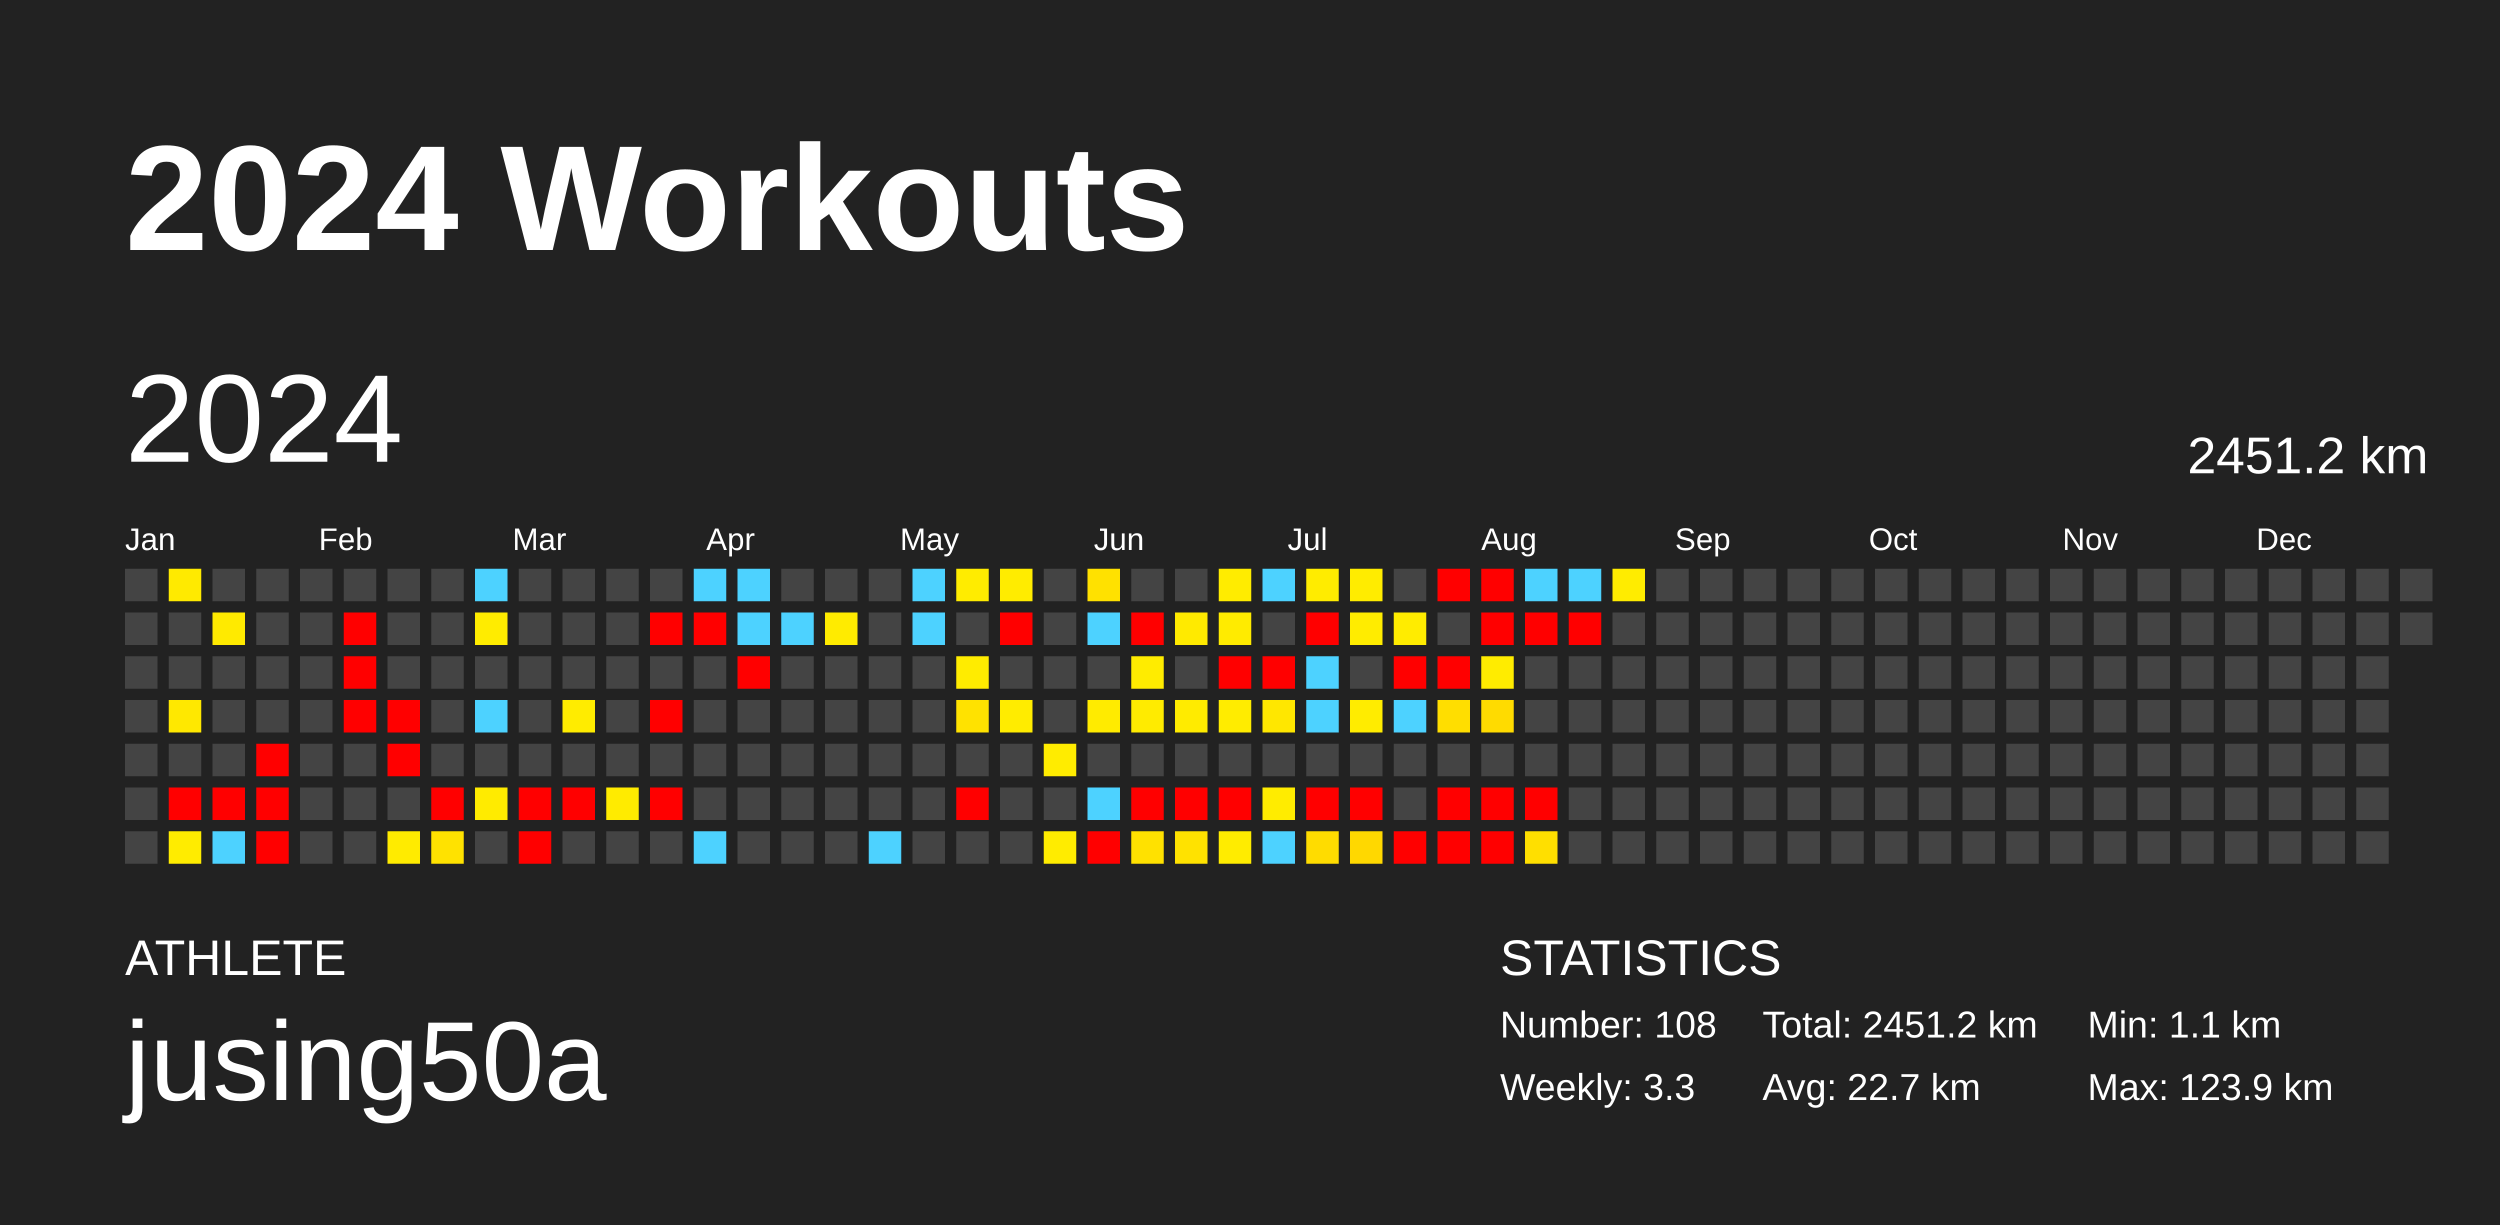
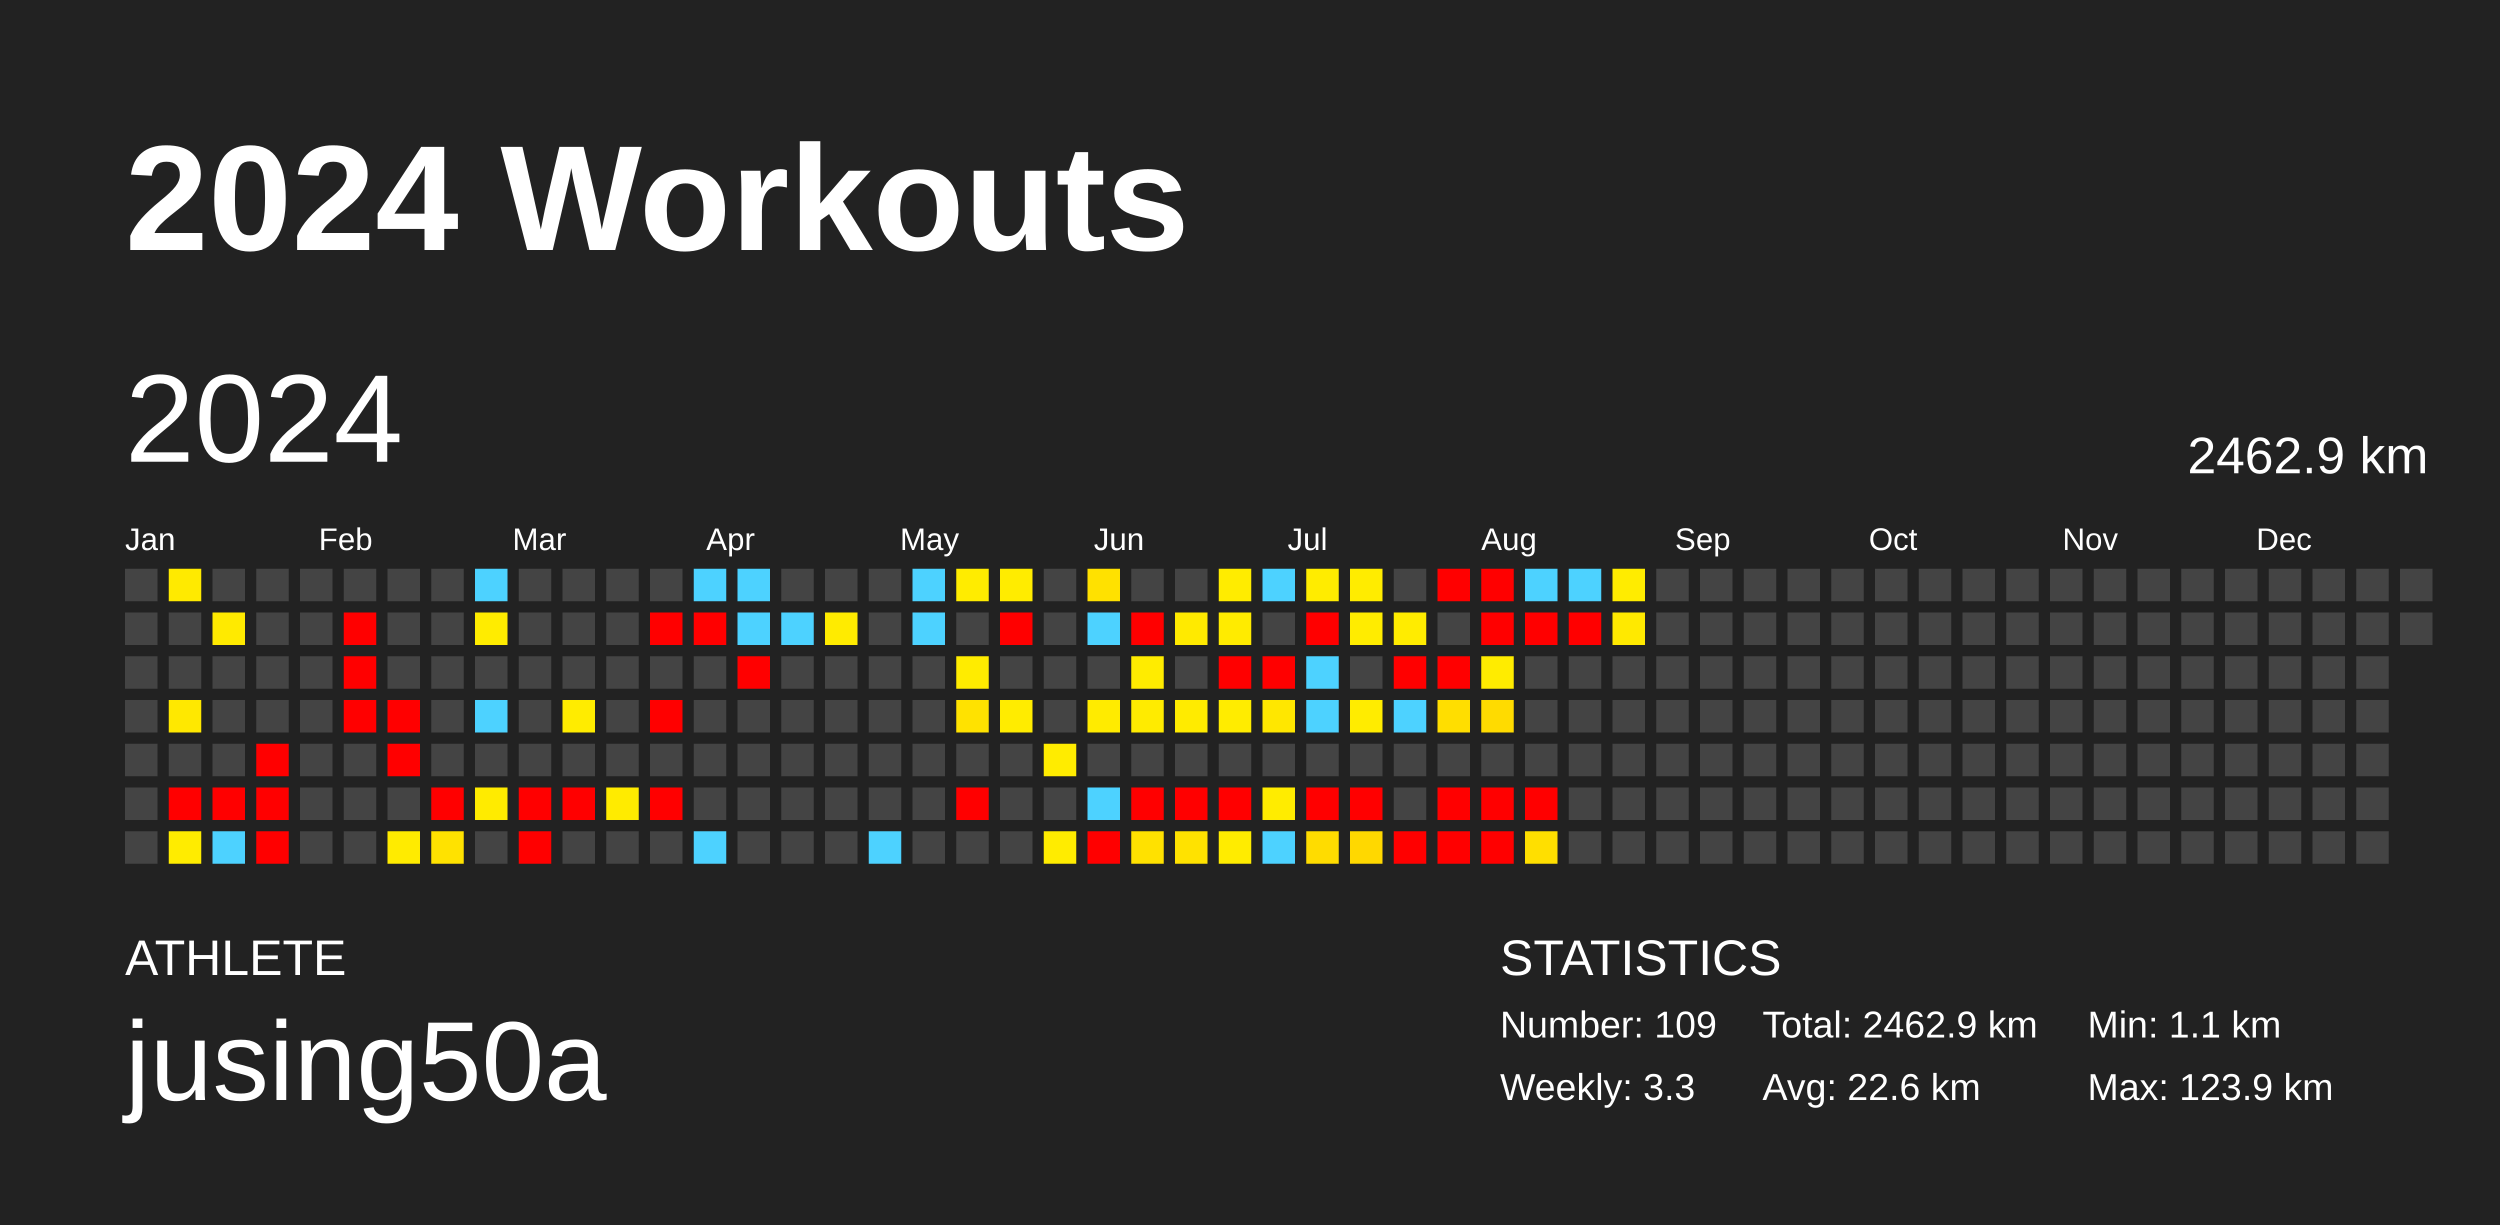
<svg xmlns="http://www.w3.org/2000/svg" baseProfile="full" height="98mm" version="1.1" viewBox="0,0,200,98" width="200mm">
  <defs />
  <rect fill="#222222" height="98" width="200" x="0" y="0" />
  <text fill="#FFFFFF" style="font-size:12px; font-family:Arial; font-weight:bold;" x="10" y="20">2024 Workouts</text>
  <text fill="#FFFFFF" style="font-size:4px; font-family:Arial" x="10" y="78">ATHLETE</text>
  <text fill="#FFFFFF" style="font-size:9px; font-family:Arial" x="10" y="88">jusing50a</text>
  <text fill="#FFFFFF" style="font-size:4px; font-family:Arial" x="120" y="78">STATISTICS</text>
-   <text fill="#FFFFFF" style="font-size:3px; font-family:Arial" x="120" y="83">Number: 108</text>
+   <text fill="#FFFFFF" style="font-size:3px; font-family:Arial" x="120" y="83">Number: 109</text>
  <text fill="#FFFFFF" style="font-size:3px; font-family:Arial" x="120" y="88">Weekly: 3.3</text>
-   <text fill="#FFFFFF" style="font-size:3px; font-family:Arial" x="141" y="83">Total: 2451.2 km</text>
-   <text fill="#FFFFFF" style="font-size:3px; font-family:Arial" x="141" y="88">Avg: 22.7 km</text>
+   <text fill="#FFFFFF" style="font-size:3px; font-family:Arial" x="141" y="83">Total: 2462.9 km</text>
+   <text fill="#FFFFFF" style="font-size:3px; font-family:Arial" x="141" y="88">Avg: 22.6 km</text>
  <text fill="#FFFFFF" style="font-size:3px; font-family:Arial" x="167" y="83">Min: 1.1 km</text>
  <text fill="#FFFFFF" style="font-size:3px; font-family:Arial" x="167" y="88">Max: 123.9 km</text>
  <text dominant-baseline="hanging" fill="#FFFFFF" style="font-size:10.0px; font-family:Arial;" x="10" y="30">2024</text>
-   <text dominant-baseline="hanging" fill="#FFFFFF" style="font-size:4.125px; font-family:Arial;" x="175" y="35">2451.2 km</text>
+   <text dominant-baseline="hanging" fill="#FFFFFF" style="font-size:4.125px; font-family:Arial;" x="175" y="35">2462.9 km</text>
  <text fill="#FFFFFF" style="font-size:2.5px; font-family:Arial" x="10.0" y="44">Jan</text>
  <text fill="#FFFFFF" style="font-size:2.5px; font-family:Arial" x="25.5" y="44">Feb</text>
  <text fill="#FFFFFF" style="font-size:2.5px; font-family:Arial" x="41.0" y="44">Mar</text>
  <text fill="#FFFFFF" style="font-size:2.5px; font-family:Arial" x="56.5" y="44">Apr</text>
  <text fill="#FFFFFF" style="font-size:2.5px; font-family:Arial" x="72.0" y="44">May</text>
  <text fill="#FFFFFF" style="font-size:2.5px; font-family:Arial" x="87.5" y="44">Jun</text>
  <text fill="#FFFFFF" style="font-size:2.5px; font-family:Arial" x="103.0" y="44">Jul</text>
  <text fill="#FFFFFF" style="font-size:2.5px; font-family:Arial" x="118.5" y="44">Aug</text>
  <text fill="#FFFFFF" style="font-size:2.5px; font-family:Arial" x="134.0" y="44">Sep</text>
  <text fill="#FFFFFF" style="font-size:2.5px; font-family:Arial" x="149.5" y="44">Oct</text>
  <text fill="#FFFFFF" style="font-size:2.5px; font-family:Arial" x="165.0" y="44">Nov</text>
  <text fill="#FFFFFF" style="font-size:2.5px; font-family:Arial" x="180.5" y="44">Dec</text>
  <rect fill="#444444" height="2.6" width="2.6" x="10.0" y="45.5" />
  <rect fill="#444444" height="2.6" width="2.6" x="10.0" y="49.0" />
  <rect fill="#444444" height="2.6" width="2.6" x="10.0" y="52.5" />
  <rect fill="#444444" height="2.6" width="2.6" x="10.0" y="56.0" />
  <rect fill="#444444" height="2.6" width="2.6" x="10.0" y="59.5" />
  <rect fill="#444444" height="2.6" width="2.6" x="10.0" y="63.0" />
  <rect fill="#444444" height="2.6" width="2.6" x="10.0" y="66.5" />
  <rect fill="#ffea00" height="2.6" width="2.6" x="13.5" y="45.5" />
  <rect fill="#444444" height="2.6" width="2.6" x="13.5" y="49.0" />
  <rect fill="#444444" height="2.6" width="2.6" x="13.5" y="52.5" />
  <rect fill="#ffe800" height="2.6" width="2.6" x="13.5" y="56.0" />
  <rect fill="#444444" height="2.6" width="2.6" x="13.5" y="59.5" />
  <rect fill="red" height="2.6" width="2.6" x="13.5" y="63.0" />
  <rect fill="#ffec00" height="2.6" width="2.6" x="13.5" y="66.5" />
  <rect fill="#444444" height="2.6" width="2.6" x="17.0" y="45.5" />
  <rect fill="#ffea00" height="2.6" width="2.6" x="17.0" y="49.0" />
  <rect fill="#444444" height="2.6" width="2.6" x="17.0" y="52.5" />
  <rect fill="#444444" height="2.6" width="2.6" x="17.0" y="56.0" />
  <rect fill="#444444" height="2.6" width="2.6" x="17.0" y="59.5" />
  <rect fill="red" height="2.6" width="2.6" x="17.0" y="63.0" />
  <rect fill="#4dd2ff" height="2.6" width="2.6" x="17.0" y="66.5" />
  <rect fill="#444444" height="2.6" width="2.6" x="20.5" y="45.5" />
  <rect fill="#444444" height="2.6" width="2.6" x="20.5" y="49.0" />
  <rect fill="#444444" height="2.6" width="2.6" x="20.5" y="52.5" />
  <rect fill="#444444" height="2.6" width="2.6" x="20.5" y="56.0" />
  <rect fill="red" height="2.6" width="2.6" x="20.5" y="59.5" />
  <rect fill="red" height="2.6" width="2.6" x="20.5" y="63.0" />
  <rect fill="red" height="2.6" width="2.6" x="20.5" y="66.5" />
  <rect fill="#444444" height="2.6" width="2.6" x="24.0" y="45.5" />
  <rect fill="#444444" height="2.6" width="2.6" x="24.0" y="49.0" />
  <rect fill="#444444" height="2.6" width="2.6" x="24.0" y="52.5" />
  <rect fill="#444444" height="2.6" width="2.6" x="24.0" y="56.0" />
  <rect fill="#444444" height="2.6" width="2.6" x="24.0" y="59.5" />
  <rect fill="#444444" height="2.6" width="2.6" x="24.0" y="63.0" />
  <rect fill="#444444" height="2.6" width="2.6" x="24.0" y="66.5" />
  <rect fill="#444444" height="2.6" width="2.6" x="27.5" y="45.5" />
  <rect fill="red" height="2.6" width="2.6" x="27.5" y="49.0" />
  <rect fill="red" height="2.6" width="2.6" x="27.5" y="52.5" />
  <rect fill="red" height="2.6" width="2.6" x="27.5" y="56.0" />
  <rect fill="#444444" height="2.6" width="2.6" x="27.5" y="59.5" />
  <rect fill="#444444" height="2.6" width="2.6" x="27.5" y="63.0" />
  <rect fill="#444444" height="2.6" width="2.6" x="27.5" y="66.5" />
  <rect fill="#444444" height="2.6" width="2.6" x="31.0" y="45.5" />
  <rect fill="#444444" height="2.6" width="2.6" x="31.0" y="49.0" />
  <rect fill="#444444" height="2.6" width="2.6" x="31.0" y="52.5" />
  <rect fill="red" height="2.6" width="2.6" x="31.0" y="56.0" />
  <rect fill="red" height="2.6" width="2.6" x="31.0" y="59.5" />
  <rect fill="#444444" height="2.6" width="2.6" x="31.0" y="63.0" />
  <rect fill="#ffeb00" height="2.6" width="2.6" x="31.0" y="66.5" />
  <rect fill="#444444" height="2.6" width="2.6" x="34.5" y="45.5" />
  <rect fill="#444444" height="2.6" width="2.6" x="34.5" y="49.0" />
  <rect fill="#444444" height="2.6" width="2.6" x="34.5" y="52.5" />
  <rect fill="#444444" height="2.6" width="2.6" x="34.5" y="56.0" />
  <rect fill="#444444" height="2.6" width="2.6" x="34.5" y="59.5" />
  <rect fill="red" height="2.6" width="2.6" x="34.5" y="63.0" />
  <rect fill="#ffe200" height="2.6" width="2.6" x="34.5" y="66.5" />
  <rect fill="#4dd2ff" height="2.6" width="2.6" x="38.0" y="45.5" />
  <rect fill="#ffec00" height="2.6" width="2.6" x="38.0" y="49.0" />
  <rect fill="#444444" height="2.6" width="2.6" x="38.0" y="52.5" />
  <rect fill="#4dd2ff" height="2.6" width="2.6" x="38.0" y="56.0" />
  <rect fill="#444444" height="2.6" width="2.6" x="38.0" y="59.5" />
  <rect fill="#ffeb00" height="2.6" width="2.6" x="38.0" y="63.0" />
  <rect fill="#444444" height="2.6" width="2.6" x="38.0" y="66.5" />
  <rect fill="#444444" height="2.6" width="2.6" x="41.5" y="45.5" />
  <rect fill="#444444" height="2.6" width="2.6" x="41.5" y="49.0" />
  <rect fill="#444444" height="2.6" width="2.6" x="41.5" y="52.5" />
  <rect fill="#444444" height="2.6" width="2.6" x="41.5" y="56.0" />
  <rect fill="#444444" height="2.6" width="2.6" x="41.5" y="59.5" />
  <rect fill="red" height="2.6" width="2.6" x="41.5" y="63.0" />
  <rect fill="red" height="2.6" width="2.6" x="41.5" y="66.5" />
  <rect fill="#444444" height="2.6" width="2.6" x="45.0" y="45.5" />
  <rect fill="#444444" height="2.6" width="2.6" x="45.0" y="49.0" />
  <rect fill="#444444" height="2.6" width="2.6" x="45.0" y="52.5" />
  <rect fill="#ffec00" height="2.6" width="2.6" x="45.0" y="56.0" />
  <rect fill="#444444" height="2.6" width="2.6" x="45.0" y="59.5" />
  <rect fill="red" height="2.6" width="2.6" x="45.0" y="63.0" />
  <rect fill="#444444" height="2.6" width="2.6" x="45.0" y="66.5" />
  <rect fill="#444444" height="2.6" width="2.6" x="48.5" y="45.5" />
  <rect fill="#444444" height="2.6" width="2.6" x="48.5" y="49.0" />
  <rect fill="#444444" height="2.6" width="2.6" x="48.5" y="52.5" />
  <rect fill="#444444" height="2.6" width="2.6" x="48.5" y="56.0" />
  <rect fill="#444444" height="2.6" width="2.6" x="48.5" y="59.5" />
  <rect fill="#ffeb00" height="2.6" width="2.6" x="48.5" y="63.0" />
  <rect fill="#444444" height="2.6" width="2.6" x="48.5" y="66.5" />
  <rect fill="#444444" height="2.6" width="2.6" x="52.0" y="45.5" />
  <rect fill="red" height="2.6" width="2.6" x="52.0" y="49.0" />
  <rect fill="#444444" height="2.6" width="2.6" x="52.0" y="52.5" />
  <rect fill="red" height="2.6" width="2.6" x="52.0" y="56.0" />
  <rect fill="#444444" height="2.6" width="2.6" x="52.0" y="59.5" />
  <rect fill="red" height="2.6" width="2.6" x="52.0" y="63.0" />
  <rect fill="#444444" height="2.6" width="2.6" x="52.0" y="66.5" />
  <rect fill="#4dd2ff" height="2.6" width="2.6" x="55.5" y="45.5" />
  <rect fill="red" height="2.6" width="2.6" x="55.5" y="49.0" />
  <rect fill="#444444" height="2.6" width="2.6" x="55.5" y="52.5" />
  <rect fill="#444444" height="2.6" width="2.6" x="55.5" y="56.0" />
  <rect fill="#444444" height="2.6" width="2.6" x="55.5" y="59.5" />
  <rect fill="#444444" height="2.6" width="2.6" x="55.5" y="63.0" />
  <rect fill="#4dd2ff" height="2.6" width="2.6" x="55.5" y="66.5" />
  <rect fill="#4dd2ff" height="2.6" width="2.6" x="59.0" y="45.5" />
  <rect fill="#4dd2ff" height="2.6" width="2.6" x="59.0" y="49.0" />
  <rect fill="red" height="2.6" width="2.6" x="59.0" y="52.5" />
  <rect fill="#444444" height="2.6" width="2.6" x="59.0" y="56.0" />
  <rect fill="#444444" height="2.6" width="2.6" x="59.0" y="59.5" />
  <rect fill="#444444" height="2.6" width="2.6" x="59.0" y="63.0" />
  <rect fill="#444444" height="2.6" width="2.6" x="59.0" y="66.5" />
  <rect fill="#444444" height="2.6" width="2.6" x="62.5" y="45.5" />
  <rect fill="#4dd2ff" height="2.6" width="2.6" x="62.5" y="49.0" />
  <rect fill="#444444" height="2.6" width="2.6" x="62.5" y="52.5" />
  <rect fill="#444444" height="2.6" width="2.6" x="62.5" y="56.0" />
  <rect fill="#444444" height="2.6" width="2.6" x="62.5" y="59.5" />
  <rect fill="#444444" height="2.6" width="2.6" x="62.5" y="63.0" />
  <rect fill="#444444" height="2.6" width="2.6" x="62.5" y="66.5" />
  <rect fill="#444444" height="2.6" width="2.6" x="66.0" y="45.5" />
  <rect fill="#ffeb00" height="2.6" width="2.6" x="66.0" y="49.0" />
  <rect fill="#444444" height="2.6" width="2.6" x="66.0" y="52.5" />
  <rect fill="#444444" height="2.6" width="2.6" x="66.0" y="56.0" />
  <rect fill="#444444" height="2.6" width="2.6" x="66.0" y="59.5" />
  <rect fill="#444444" height="2.6" width="2.6" x="66.0" y="63.0" />
  <rect fill="#444444" height="2.6" width="2.6" x="66.0" y="66.5" />
  <rect fill="#444444" height="2.6" width="2.6" x="69.5" y="45.5" />
  <rect fill="#444444" height="2.6" width="2.6" x="69.5" y="49.0" />
  <rect fill="#444444" height="2.6" width="2.6" x="69.5" y="52.5" />
  <rect fill="#444444" height="2.6" width="2.6" x="69.5" y="56.0" />
  <rect fill="#444444" height="2.6" width="2.6" x="69.5" y="59.5" />
  <rect fill="#444444" height="2.6" width="2.6" x="69.5" y="63.0" />
  <rect fill="#4dd2ff" height="2.6" width="2.6" x="69.5" y="66.5" />
  <rect fill="#4dd2ff" height="2.6" width="2.6" x="73.0" y="45.5" />
  <rect fill="#4dd2ff" height="2.6" width="2.6" x="73.0" y="49.0" />
  <rect fill="#444444" height="2.6" width="2.6" x="73.0" y="52.5" />
  <rect fill="#444444" height="2.6" width="2.6" x="73.0" y="56.0" />
  <rect fill="#444444" height="2.6" width="2.6" x="73.0" y="59.5" />
  <rect fill="#444444" height="2.6" width="2.6" x="73.0" y="63.0" />
  <rect fill="#444444" height="2.6" width="2.6" x="73.0" y="66.5" />
  <rect fill="#ffec00" height="2.6" width="2.6" x="76.5" y="45.5" />
  <rect fill="#444444" height="2.6" width="2.6" x="76.5" y="49.0" />
  <rect fill="#ffec00" height="2.6" width="2.6" x="76.5" y="52.5" />
  <rect fill="#ffe200" height="2.6" width="2.6" x="76.5" y="56.0" />
  <rect fill="#444444" height="2.6" width="2.6" x="76.5" y="59.5" />
  <rect fill="red" height="2.6" width="2.6" x="76.5" y="63.0" />
  <rect fill="#444444" height="2.6" width="2.6" x="76.5" y="66.5" />
  <rect fill="#ffec00" height="2.6" width="2.6" x="80.0" y="45.5" />
  <rect fill="red" height="2.6" width="2.6" x="80.0" y="49.0" />
  <rect fill="#444444" height="2.6" width="2.6" x="80.0" y="52.5" />
  <rect fill="#ffec00" height="2.6" width="2.6" x="80.0" y="56.0" />
  <rect fill="#444444" height="2.6" width="2.6" x="80.0" y="59.5" />
  <rect fill="#444444" height="2.6" width="2.6" x="80.0" y="63.0" />
  <rect fill="#444444" height="2.6" width="2.6" x="80.0" y="66.5" />
  <rect fill="#444444" height="2.6" width="2.6" x="83.5" y="45.5" />
  <rect fill="#444444" height="2.6" width="2.6" x="83.5" y="49.0" />
  <rect fill="#444444" height="2.6" width="2.6" x="83.5" y="52.5" />
  <rect fill="#444444" height="2.6" width="2.6" x="83.5" y="56.0" />
  <rect fill="#ffec00" height="2.6" width="2.6" x="83.5" y="59.5" />
  <rect fill="#444444" height="2.6" width="2.6" x="83.5" y="63.0" />
  <rect fill="#ffec00" height="2.6" width="2.6" x="83.5" y="66.5" />
  <rect fill="#ffe100" height="2.6" width="2.6" x="87.0" y="45.5" />
  <rect fill="#4dd2ff" height="2.6" width="2.6" x="87.0" y="49.0" />
  <rect fill="#444444" height="2.6" width="2.6" x="87.0" y="52.5" />
  <rect fill="#ffeb00" height="2.6" width="2.6" x="87.0" y="56.0" />
  <rect fill="#444444" height="2.6" width="2.6" x="87.0" y="59.5" />
  <rect fill="#4dd2ff" height="2.6" width="2.6" x="87.0" y="63.0" />
  <rect fill="red" height="2.6" width="2.6" x="87.0" y="66.5" />
  <rect fill="#444444" height="2.6" width="2.6" x="90.5" y="45.5" />
  <rect fill="red" height="2.6" width="2.6" x="90.5" y="49.0" />
  <rect fill="#ffec00" height="2.6" width="2.6" x="90.5" y="52.5" />
  <rect fill="#ffeb00" height="2.6" width="2.6" x="90.5" y="56.0" />
  <rect fill="#444444" height="2.6" width="2.6" x="90.5" y="59.5" />
  <rect fill="red" height="2.6" width="2.6" x="90.5" y="63.0" />
  <rect fill="#ffe100" height="2.6" width="2.6" x="90.5" y="66.5" />
  <rect fill="#444444" height="2.6" width="2.6" x="94.0" y="45.5" />
  <rect fill="#ffea00" height="2.6" width="2.6" x="94.0" y="49.0" />
  <rect fill="#444444" height="2.6" width="2.6" x="94.0" y="52.5" />
  <rect fill="#ffeb00" height="2.6" width="2.6" x="94.0" y="56.0" />
  <rect fill="#444444" height="2.6" width="2.6" x="94.0" y="59.5" />
  <rect fill="red" height="2.6" width="2.6" x="94.0" y="63.0" />
  <rect fill="#ffe200" height="2.6" width="2.6" x="94.0" y="66.5" />
  <rect fill="#ffec00" height="2.6" width="2.6" x="97.5" y="45.5" />
  <rect fill="#ffeb00" height="2.6" width="2.6" x="97.5" y="49.0" />
  <rect fill="red" height="2.6" width="2.6" x="97.5" y="52.5" />
  <rect fill="#ffec00" height="2.6" width="2.6" x="97.5" y="56.0" />
  <rect fill="#444444" height="2.6" width="2.6" x="97.5" y="59.5" />
  <rect fill="red" height="2.6" width="2.6" x="97.5" y="63.0" />
  <rect fill="#ffec00" height="2.6" width="2.6" x="97.5" y="66.5" />
  <rect fill="#4dd2ff" height="2.6" width="2.6" x="101.0" y="45.5" />
  <rect fill="#444444" height="2.6" width="2.6" x="101.0" y="49.0" />
  <rect fill="red" height="2.6" width="2.6" x="101.0" y="52.5" />
  <rect fill="#ffe700" height="2.6" width="2.6" x="101.0" y="56.0" />
  <rect fill="#444444" height="2.6" width="2.6" x="101.0" y="59.5" />
  <rect fill="#ffec00" height="2.6" width="2.6" x="101.0" y="63.0" />
  <rect fill="#4dd2ff" height="2.6" width="2.6" x="101.0" y="66.5" />
  <rect fill="#ffec00" height="2.6" width="2.6" x="104.5" y="45.5" />
  <rect fill="red" height="2.6" width="2.6" x="104.5" y="49.0" />
  <rect fill="#4dd2ff" height="2.6" width="2.6" x="104.5" y="52.5" />
  <rect fill="#4dd2ff" height="2.6" width="2.6" x="104.5" y="56.0" />
  <rect fill="#444444" height="2.6" width="2.6" x="104.5" y="59.5" />
  <rect fill="red" height="2.6" width="2.6" x="104.5" y="63.0" />
  <rect fill="#ffdc00" height="2.6" width="2.6" x="104.5" y="66.5" />
  <rect fill="#ffec00" height="2.6" width="2.6" x="108.0" y="45.5" />
  <rect fill="#ffec00" height="2.6" width="2.6" x="108.0" y="49.0" />
  <rect fill="#444444" height="2.6" width="2.6" x="108.0" y="52.5" />
  <rect fill="#ffec00" height="2.6" width="2.6" x="108.0" y="56.0" />
  <rect fill="#444444" height="2.6" width="2.6" x="108.0" y="59.5" />
  <rect fill="red" height="2.6" width="2.6" x="108.0" y="63.0" />
  <rect fill="#ffd800" height="2.6" width="2.6" x="108.0" y="66.5" />
  <rect fill="#444444" height="2.6" width="2.6" x="111.5" y="45.5" />
  <rect fill="#ffec00" height="2.6" width="2.6" x="111.5" y="49.0" />
  <rect fill="red" height="2.6" width="2.6" x="111.5" y="52.5" />
  <rect fill="#4dd2ff" height="2.6" width="2.6" x="111.5" y="56.0" />
  <rect fill="#444444" height="2.6" width="2.6" x="111.5" y="59.5" />
  <rect fill="#444444" height="2.6" width="2.6" x="111.5" y="63.0" />
  <rect fill="red" height="2.6" width="2.6" x="111.5" y="66.5" />
  <rect fill="red" height="2.6" width="2.6" x="115.0" y="45.5" />
  <rect fill="#444444" height="2.6" width="2.6" x="115.0" y="49.0" />
  <rect fill="red" height="2.6" width="2.6" x="115.0" y="52.5" />
  <rect fill="#ffde00" height="2.6" width="2.6" x="115.0" y="56.0" />
  <rect fill="#444444" height="2.6" width="2.6" x="115.0" y="59.5" />
  <rect fill="red" height="2.6" width="2.6" x="115.0" y="63.0" />
  <rect fill="red" height="2.6" width="2.6" x="115.0" y="66.5" />
  <rect fill="red" height="2.6" width="2.6" x="118.5" y="45.5" />
  <rect fill="red" height="2.6" width="2.6" x="118.5" y="49.0" />
  <rect fill="#ffec00" height="2.6" width="2.6" x="118.5" y="52.5" />
  <rect fill="#ffdb00" height="2.6" width="2.6" x="118.5" y="56.0" />
  <rect fill="#444444" height="2.6" width="2.6" x="118.5" y="59.5" />
  <rect fill="red" height="2.6" width="2.6" x="118.5" y="63.0" />
  <rect fill="red" height="2.6" width="2.6" x="118.5" y="66.5" />
  <rect fill="#4dd2ff" height="2.6" width="2.6" x="122.0" y="45.5" />
  <rect fill="red" height="2.6" width="2.6" x="122.0" y="49.0" />
  <rect fill="#444444" height="2.6" width="2.6" x="122.0" y="52.5" />
  <rect fill="#444444" height="2.6" width="2.6" x="122.0" y="56.0" />
  <rect fill="#444444" height="2.6" width="2.6" x="122.0" y="59.5" />
  <rect fill="red" height="2.6" width="2.6" x="122.0" y="63.0" />
  <rect fill="#ffdf00" height="2.6" width="2.6" x="122.0" y="66.5" />
  <rect fill="#4dd2ff" height="2.6" width="2.6" x="125.5" y="45.5" />
  <rect fill="red" height="2.6" width="2.6" x="125.5" y="49.0" />
  <rect fill="#444444" height="2.6" width="2.6" x="125.5" y="52.5" />
  <rect fill="#444444" height="2.6" width="2.6" x="125.5" y="56.0" />
  <rect fill="#444444" height="2.6" width="2.6" x="125.5" y="59.5" />
  <rect fill="#444444" height="2.6" width="2.6" x="125.5" y="63.0" />
  <rect fill="#444444" height="2.6" width="2.6" x="125.5" y="66.5" />
  <rect fill="#ffec00" height="2.6" width="2.6" x="129.0" y="45.5" />
-   <rect fill="#444444" height="2.6" width="2.6" x="129.0" y="49.0" />
+   <rect fill="#ffe900" height="2.6" width="2.6" x="129.0" y="49.0" />
  <rect fill="#444444" height="2.6" width="2.6" x="129.0" y="52.5" />
  <rect fill="#444444" height="2.6" width="2.6" x="129.0" y="56.0" />
  <rect fill="#444444" height="2.6" width="2.6" x="129.0" y="59.5" />
  <rect fill="#444444" height="2.6" width="2.6" x="129.0" y="63.0" />
  <rect fill="#444444" height="2.6" width="2.6" x="129.0" y="66.5" />
  <rect fill="#444444" height="2.6" width="2.6" x="132.5" y="45.5" />
  <rect fill="#444444" height="2.6" width="2.6" x="132.5" y="49.0" />
  <rect fill="#444444" height="2.6" width="2.6" x="132.5" y="52.5" />
  <rect fill="#444444" height="2.6" width="2.6" x="132.5" y="56.0" />
  <rect fill="#444444" height="2.6" width="2.6" x="132.5" y="59.5" />
  <rect fill="#444444" height="2.6" width="2.6" x="132.5" y="63.0" />
  <rect fill="#444444" height="2.6" width="2.6" x="132.5" y="66.5" />
  <rect fill="#444444" height="2.6" width="2.6" x="136.0" y="45.5" />
  <rect fill="#444444" height="2.6" width="2.6" x="136.0" y="49.0" />
  <rect fill="#444444" height="2.6" width="2.6" x="136.0" y="52.5" />
  <rect fill="#444444" height="2.6" width="2.6" x="136.0" y="56.0" />
  <rect fill="#444444" height="2.6" width="2.6" x="136.0" y="59.5" />
  <rect fill="#444444" height="2.6" width="2.6" x="136.0" y="63.0" />
  <rect fill="#444444" height="2.6" width="2.6" x="136.0" y="66.5" />
  <rect fill="#444444" height="2.6" width="2.6" x="139.5" y="45.5" />
  <rect fill="#444444" height="2.6" width="2.6" x="139.5" y="49.0" />
  <rect fill="#444444" height="2.6" width="2.6" x="139.5" y="52.5" />
  <rect fill="#444444" height="2.6" width="2.6" x="139.5" y="56.0" />
  <rect fill="#444444" height="2.6" width="2.6" x="139.5" y="59.5" />
  <rect fill="#444444" height="2.6" width="2.6" x="139.5" y="63.0" />
  <rect fill="#444444" height="2.6" width="2.6" x="139.5" y="66.5" />
  <rect fill="#444444" height="2.6" width="2.6" x="143.0" y="45.5" />
  <rect fill="#444444" height="2.6" width="2.6" x="143.0" y="49.0" />
  <rect fill="#444444" height="2.6" width="2.6" x="143.0" y="52.5" />
  <rect fill="#444444" height="2.6" width="2.6" x="143.0" y="56.0" />
  <rect fill="#444444" height="2.6" width="2.6" x="143.0" y="59.5" />
  <rect fill="#444444" height="2.6" width="2.6" x="143.0" y="63.0" />
  <rect fill="#444444" height="2.6" width="2.6" x="143.0" y="66.5" />
  <rect fill="#444444" height="2.6" width="2.6" x="146.5" y="45.5" />
  <rect fill="#444444" height="2.6" width="2.6" x="146.5" y="49.0" />
  <rect fill="#444444" height="2.6" width="2.6" x="146.5" y="52.5" />
  <rect fill="#444444" height="2.6" width="2.6" x="146.5" y="56.0" />
  <rect fill="#444444" height="2.6" width="2.6" x="146.5" y="59.5" />
  <rect fill="#444444" height="2.6" width="2.6" x="146.5" y="63.0" />
  <rect fill="#444444" height="2.6" width="2.6" x="146.5" y="66.5" />
  <rect fill="#444444" height="2.6" width="2.6" x="150.0" y="45.5" />
  <rect fill="#444444" height="2.6" width="2.6" x="150.0" y="49.0" />
  <rect fill="#444444" height="2.6" width="2.6" x="150.0" y="52.5" />
  <rect fill="#444444" height="2.6" width="2.6" x="150.0" y="56.0" />
  <rect fill="#444444" height="2.6" width="2.6" x="150.0" y="59.5" />
  <rect fill="#444444" height="2.6" width="2.6" x="150.0" y="63.0" />
  <rect fill="#444444" height="2.6" width="2.6" x="150.0" y="66.5" />
  <rect fill="#444444" height="2.6" width="2.6" x="153.5" y="45.5" />
  <rect fill="#444444" height="2.6" width="2.6" x="153.5" y="49.0" />
  <rect fill="#444444" height="2.6" width="2.6" x="153.5" y="52.5" />
  <rect fill="#444444" height="2.6" width="2.6" x="153.5" y="56.0" />
  <rect fill="#444444" height="2.6" width="2.6" x="153.5" y="59.5" />
  <rect fill="#444444" height="2.6" width="2.6" x="153.5" y="63.0" />
  <rect fill="#444444" height="2.6" width="2.6" x="153.5" y="66.5" />
  <rect fill="#444444" height="2.6" width="2.6" x="157.0" y="45.5" />
  <rect fill="#444444" height="2.6" width="2.6" x="157.0" y="49.0" />
  <rect fill="#444444" height="2.6" width="2.6" x="157.0" y="52.5" />
  <rect fill="#444444" height="2.6" width="2.6" x="157.0" y="56.0" />
  <rect fill="#444444" height="2.6" width="2.6" x="157.0" y="59.5" />
  <rect fill="#444444" height="2.6" width="2.6" x="157.0" y="63.0" />
  <rect fill="#444444" height="2.6" width="2.6" x="157.0" y="66.5" />
  <rect fill="#444444" height="2.6" width="2.6" x="160.5" y="45.5" />
  <rect fill="#444444" height="2.6" width="2.6" x="160.5" y="49.0" />
  <rect fill="#444444" height="2.6" width="2.6" x="160.5" y="52.5" />
  <rect fill="#444444" height="2.6" width="2.6" x="160.5" y="56.0" />
  <rect fill="#444444" height="2.6" width="2.6" x="160.5" y="59.5" />
  <rect fill="#444444" height="2.6" width="2.6" x="160.5" y="63.0" />
  <rect fill="#444444" height="2.6" width="2.6" x="160.5" y="66.5" />
  <rect fill="#444444" height="2.6" width="2.6" x="164.0" y="45.5" />
  <rect fill="#444444" height="2.6" width="2.6" x="164.0" y="49.0" />
  <rect fill="#444444" height="2.6" width="2.6" x="164.0" y="52.5" />
  <rect fill="#444444" height="2.6" width="2.6" x="164.0" y="56.0" />
  <rect fill="#444444" height="2.6" width="2.6" x="164.0" y="59.5" />
  <rect fill="#444444" height="2.6" width="2.6" x="164.0" y="63.0" />
  <rect fill="#444444" height="2.6" width="2.6" x="164.0" y="66.5" />
  <rect fill="#444444" height="2.6" width="2.6" x="167.5" y="45.5" />
  <rect fill="#444444" height="2.6" width="2.6" x="167.5" y="49.0" />
  <rect fill="#444444" height="2.6" width="2.6" x="167.5" y="52.5" />
  <rect fill="#444444" height="2.6" width="2.6" x="167.5" y="56.0" />
  <rect fill="#444444" height="2.6" width="2.6" x="167.5" y="59.5" />
  <rect fill="#444444" height="2.6" width="2.6" x="167.5" y="63.0" />
  <rect fill="#444444" height="2.6" width="2.6" x="167.5" y="66.5" />
  <rect fill="#444444" height="2.6" width="2.6" x="171.0" y="45.5" />
  <rect fill="#444444" height="2.6" width="2.6" x="171.0" y="49.0" />
  <rect fill="#444444" height="2.6" width="2.6" x="171.0" y="52.5" />
  <rect fill="#444444" height="2.6" width="2.6" x="171.0" y="56.0" />
  <rect fill="#444444" height="2.6" width="2.6" x="171.0" y="59.5" />
  <rect fill="#444444" height="2.6" width="2.6" x="171.0" y="63.0" />
  <rect fill="#444444" height="2.6" width="2.6" x="171.0" y="66.5" />
  <rect fill="#444444" height="2.6" width="2.6" x="174.5" y="45.5" />
  <rect fill="#444444" height="2.6" width="2.6" x="174.5" y="49.0" />
  <rect fill="#444444" height="2.6" width="2.6" x="174.5" y="52.5" />
  <rect fill="#444444" height="2.6" width="2.6" x="174.5" y="56.0" />
  <rect fill="#444444" height="2.6" width="2.6" x="174.5" y="59.5" />
  <rect fill="#444444" height="2.6" width="2.6" x="174.5" y="63.0" />
  <rect fill="#444444" height="2.6" width="2.6" x="174.5" y="66.5" />
  <rect fill="#444444" height="2.6" width="2.6" x="178.0" y="45.5" />
  <rect fill="#444444" height="2.6" width="2.6" x="178.0" y="49.0" />
  <rect fill="#444444" height="2.6" width="2.6" x="178.0" y="52.5" />
  <rect fill="#444444" height="2.6" width="2.6" x="178.0" y="56.0" />
  <rect fill="#444444" height="2.6" width="2.6" x="178.0" y="59.5" />
  <rect fill="#444444" height="2.6" width="2.6" x="178.0" y="63.0" />
  <rect fill="#444444" height="2.6" width="2.6" x="178.0" y="66.5" />
  <rect fill="#444444" height="2.6" width="2.6" x="181.5" y="45.5" />
  <rect fill="#444444" height="2.6" width="2.6" x="181.5" y="49.0" />
  <rect fill="#444444" height="2.6" width="2.6" x="181.5" y="52.5" />
  <rect fill="#444444" height="2.6" width="2.6" x="181.5" y="56.0" />
  <rect fill="#444444" height="2.6" width="2.6" x="181.5" y="59.5" />
  <rect fill="#444444" height="2.6" width="2.6" x="181.5" y="63.0" />
  <rect fill="#444444" height="2.6" width="2.6" x="181.5" y="66.5" />
  <rect fill="#444444" height="2.6" width="2.6" x="185.0" y="45.5" />
  <rect fill="#444444" height="2.6" width="2.6" x="185.0" y="49.0" />
  <rect fill="#444444" height="2.6" width="2.6" x="185.0" y="52.5" />
  <rect fill="#444444" height="2.6" width="2.6" x="185.0" y="56.0" />
  <rect fill="#444444" height="2.6" width="2.6" x="185.0" y="59.5" />
  <rect fill="#444444" height="2.6" width="2.6" x="185.0" y="63.0" />
  <rect fill="#444444" height="2.6" width="2.6" x="185.0" y="66.5" />
  <rect fill="#444444" height="2.6" width="2.6" x="188.5" y="45.5" />
  <rect fill="#444444" height="2.6" width="2.6" x="188.5" y="49.0" />
  <rect fill="#444444" height="2.6" width="2.6" x="188.5" y="52.5" />
  <rect fill="#444444" height="2.6" width="2.6" x="188.5" y="56.0" />
  <rect fill="#444444" height="2.6" width="2.6" x="188.5" y="59.5" />
  <rect fill="#444444" height="2.6" width="2.6" x="188.5" y="63.0" />
  <rect fill="#444444" height="2.6" width="2.6" x="188.5" y="66.5" />
  <rect fill="#444444" height="2.6" width="2.6" x="192.0" y="45.5" />
  <rect fill="#444444" height="2.6" width="2.6" x="192.0" y="49.0" />
</svg>
